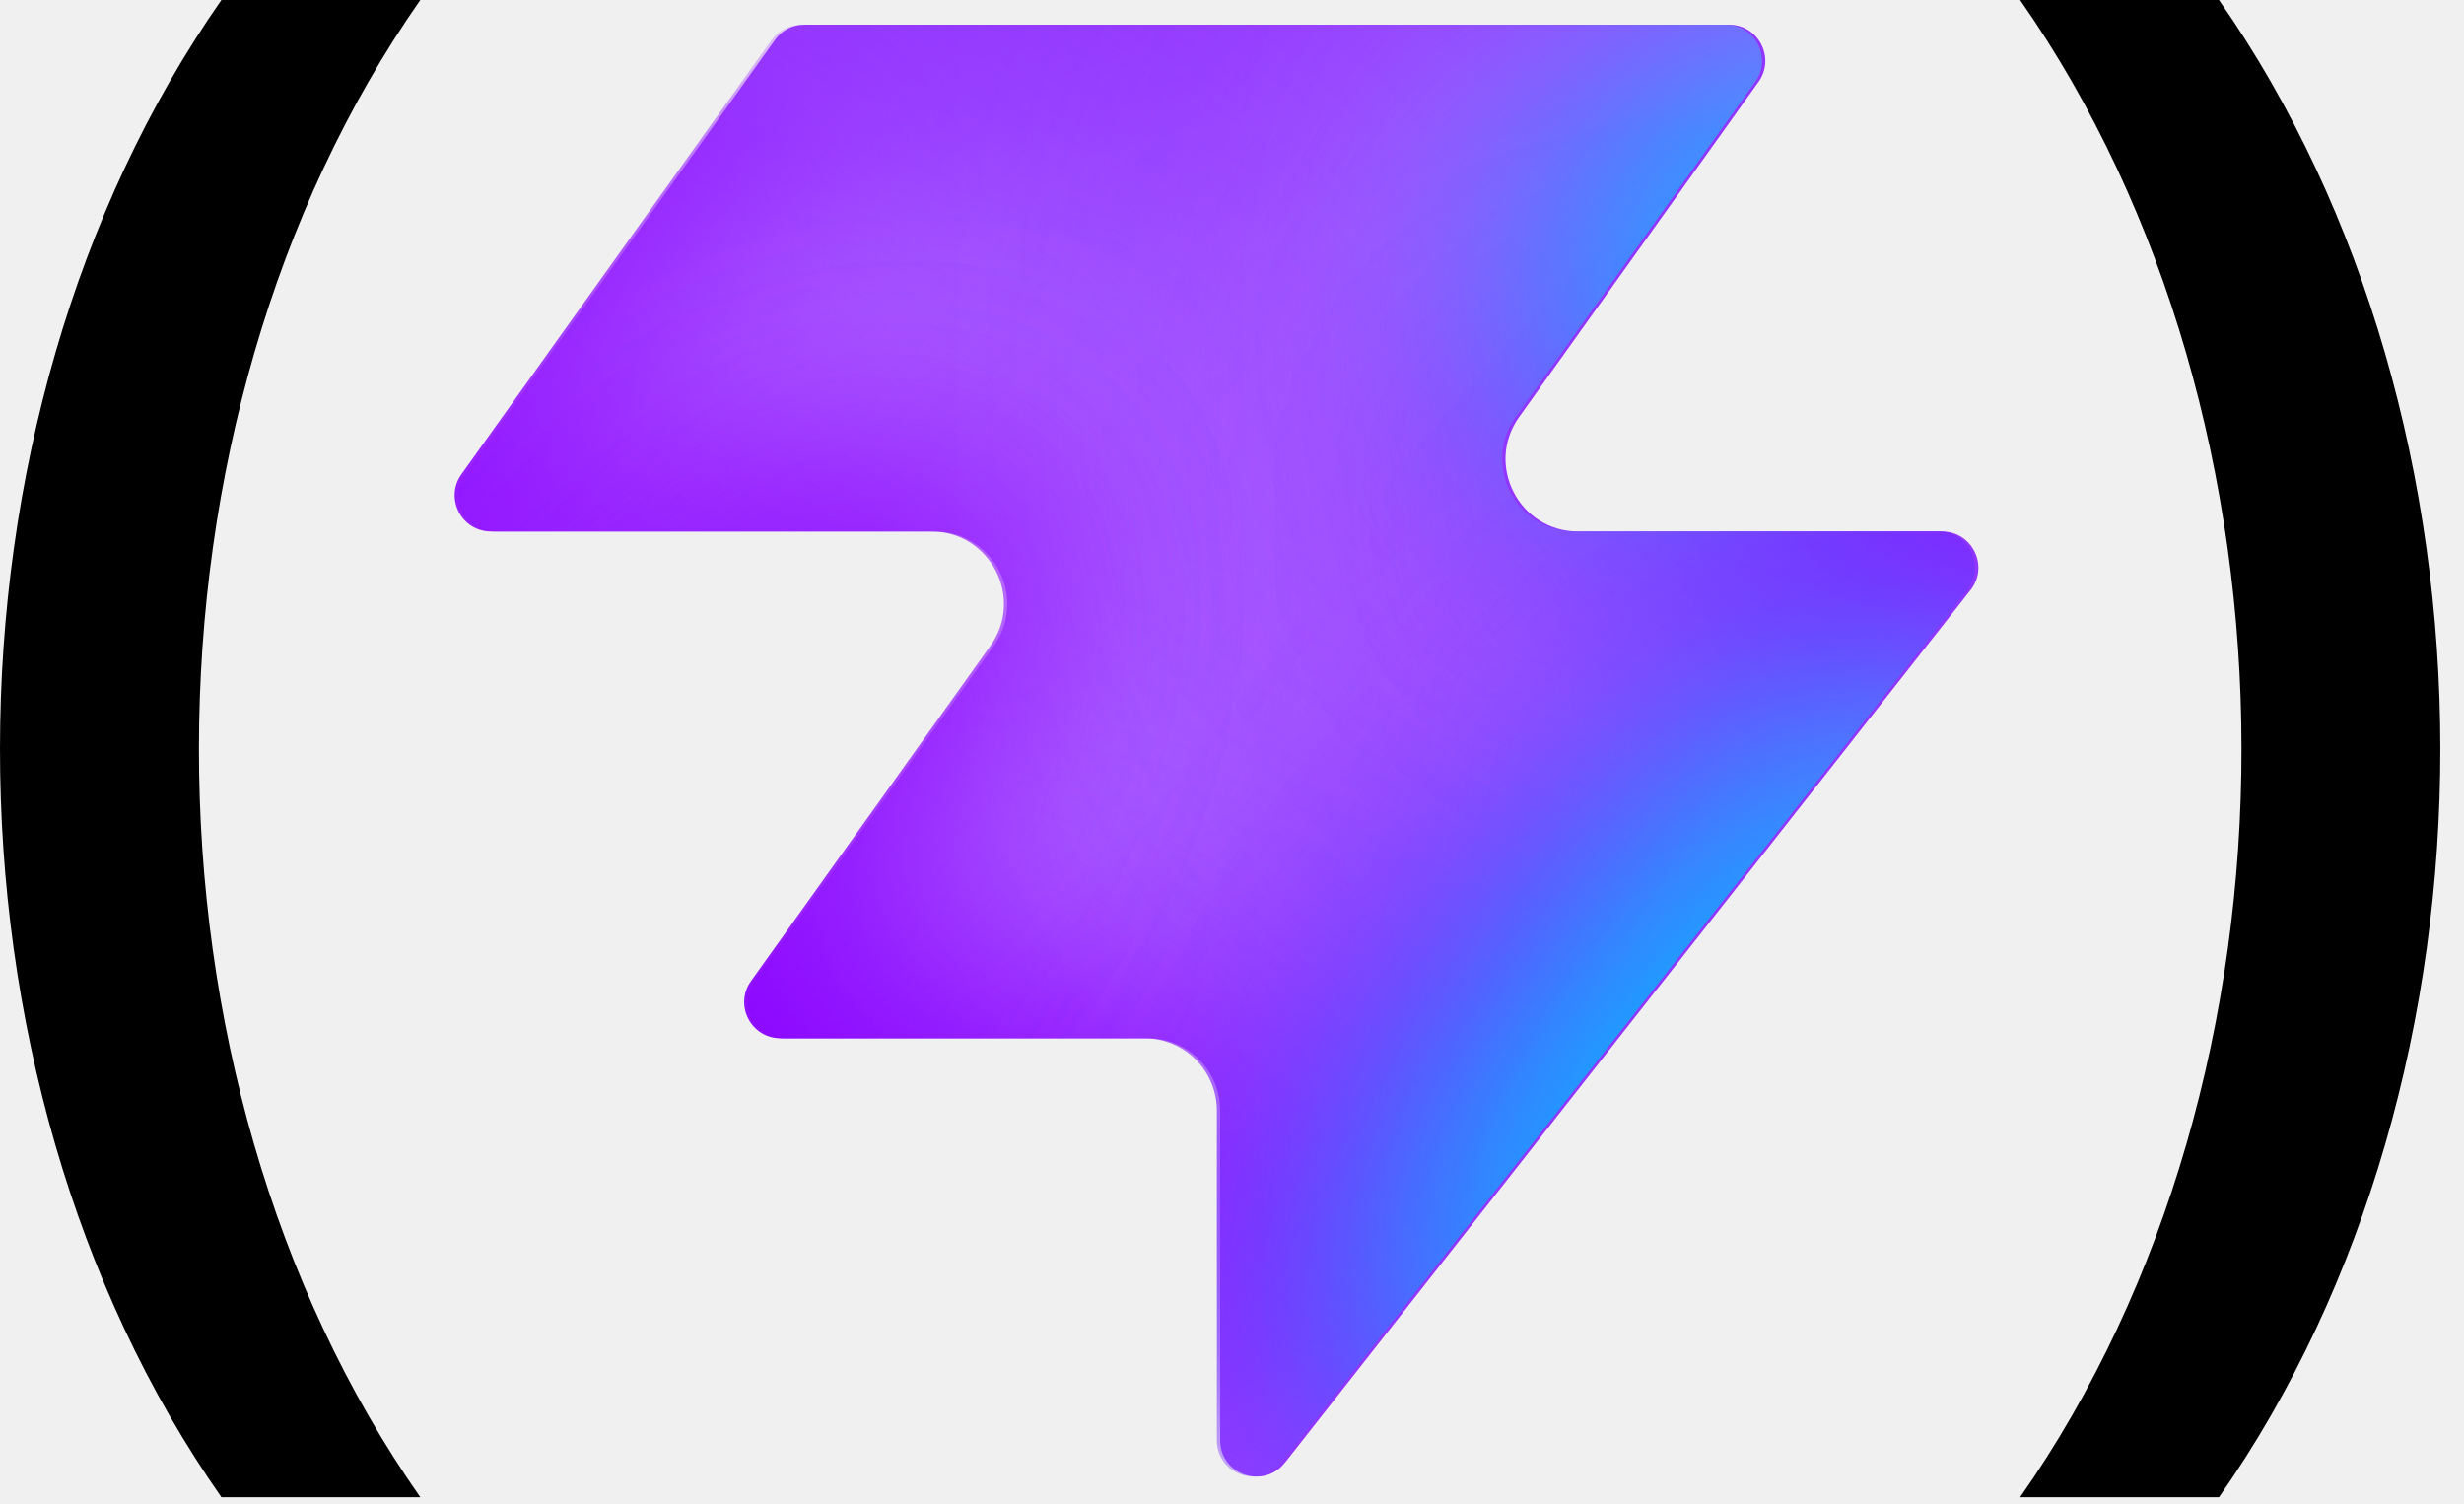
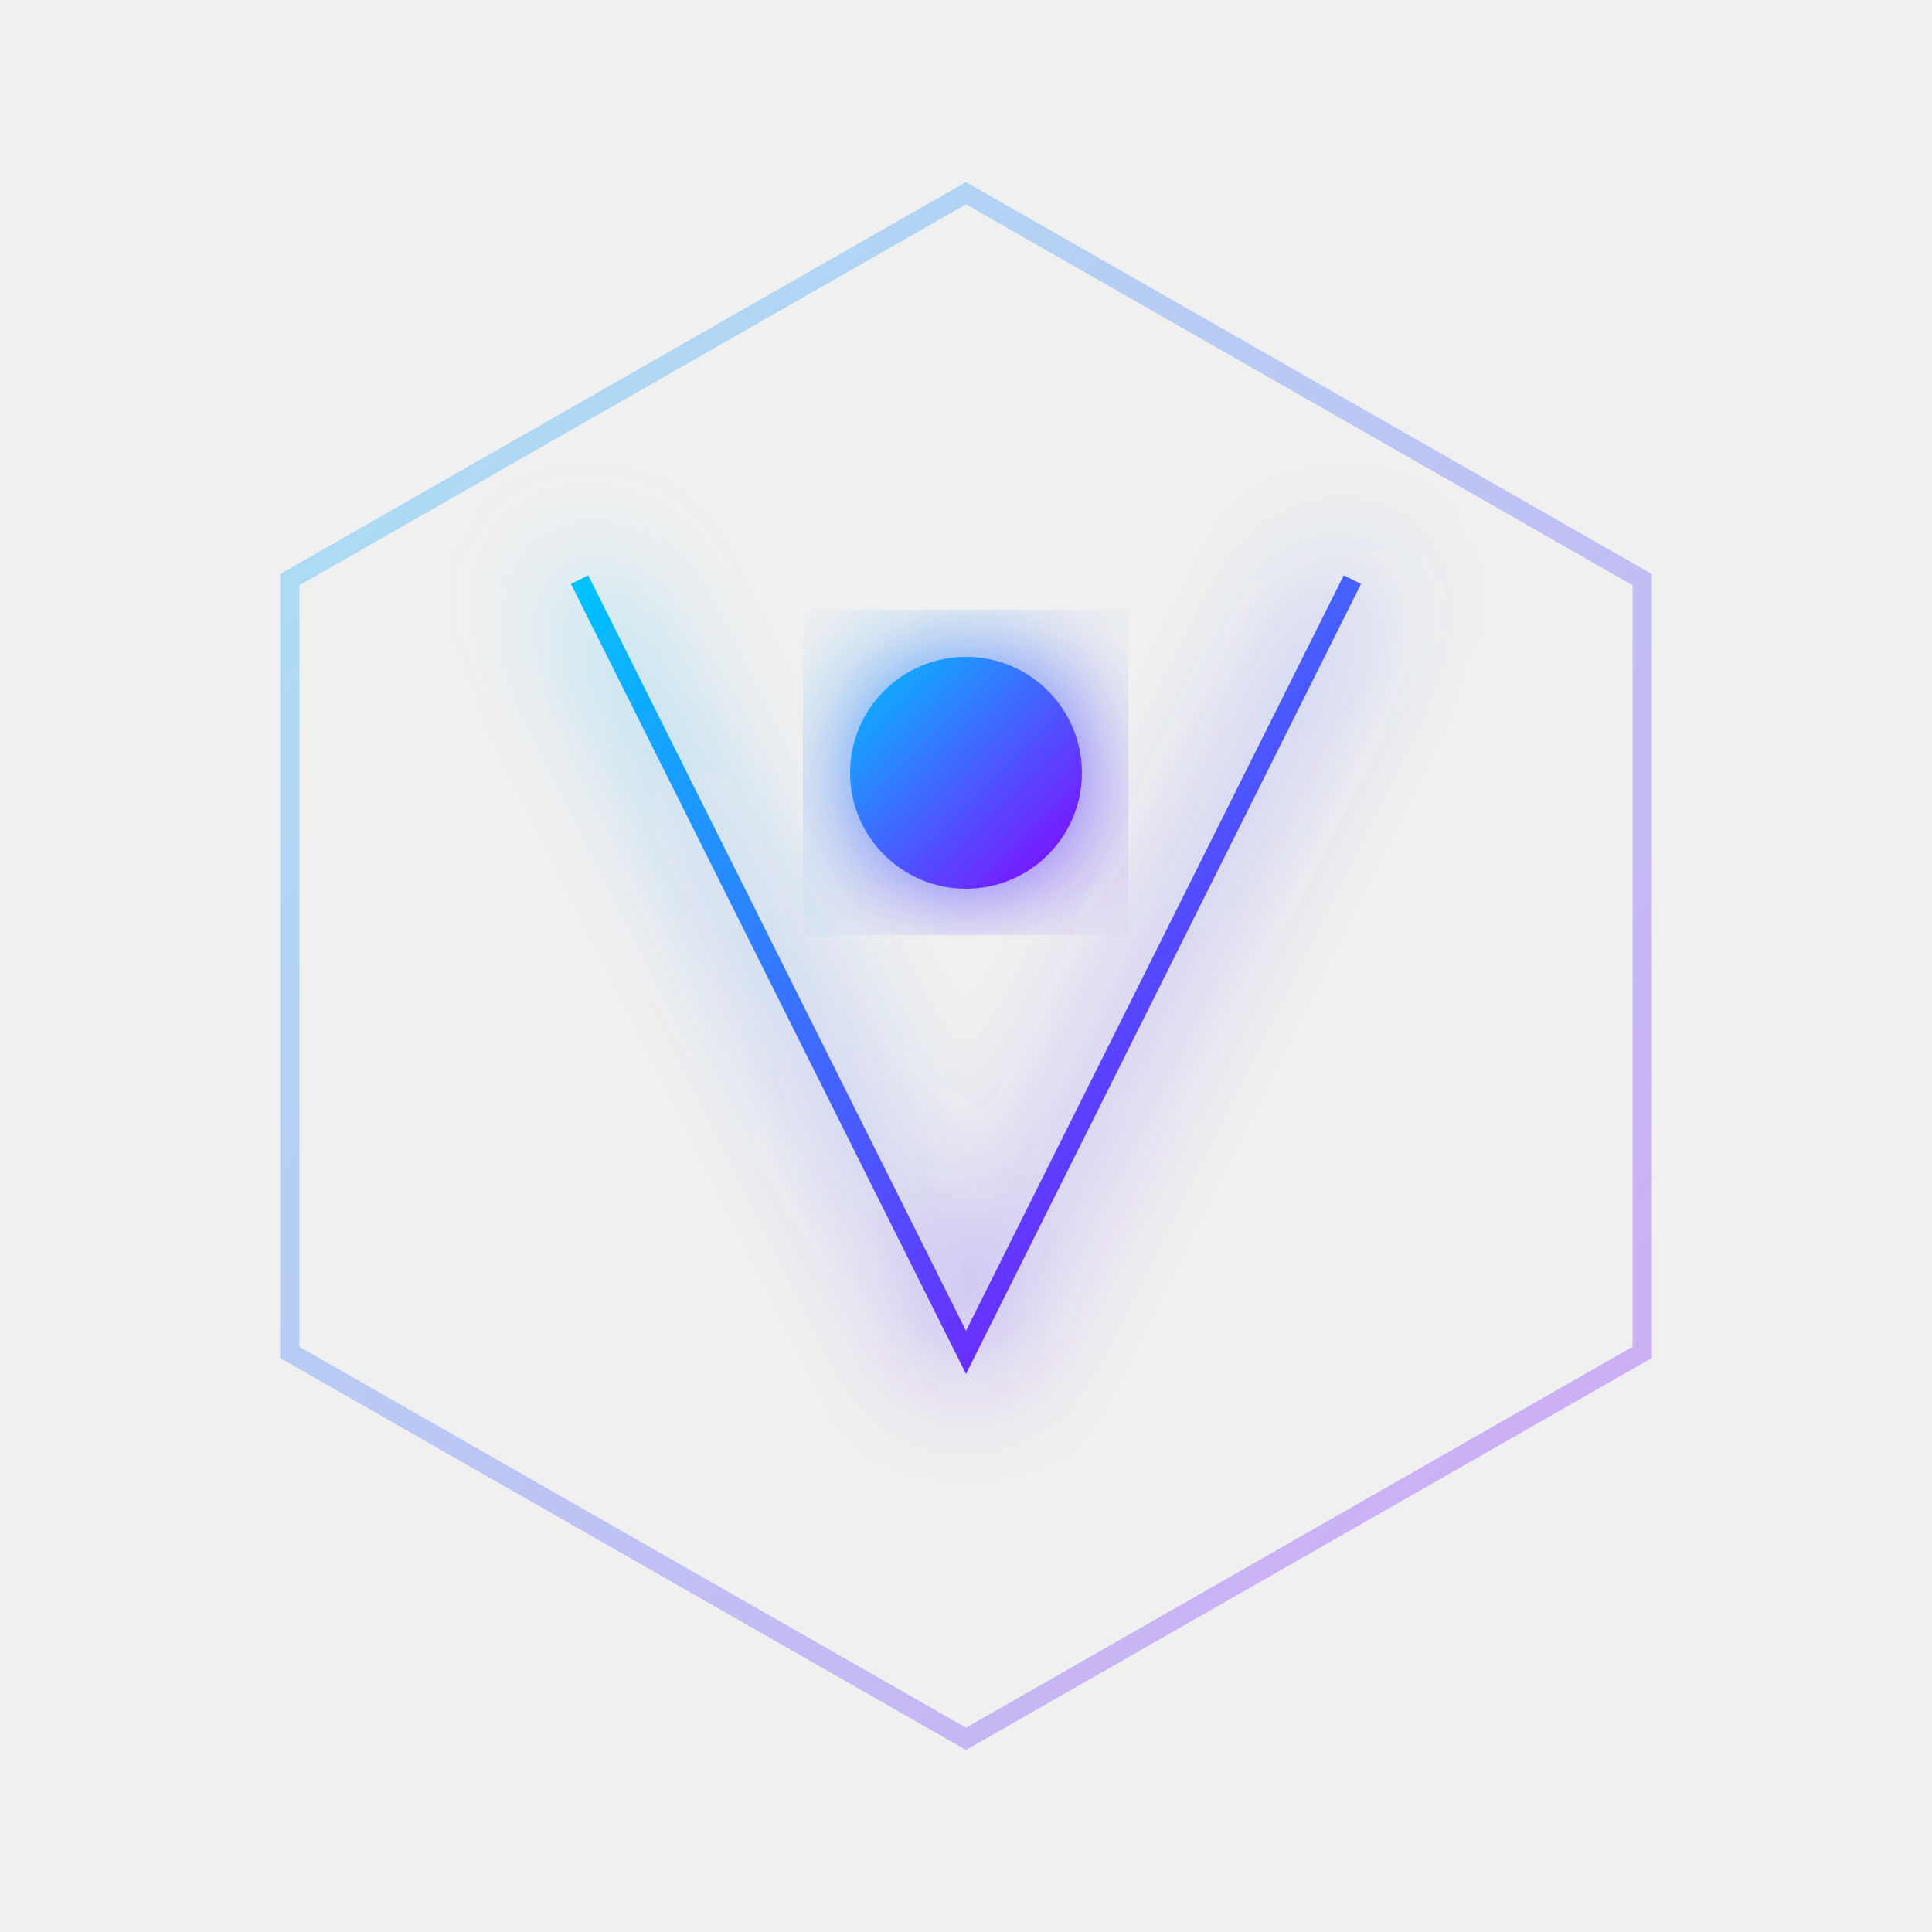
- <svg xmlns="http://www.w3.org/2000/svg" width="77" height="47" fill="none" aria-labelledby="vite-logo-title" viewBox="0 0 77 47">
-   <style>.parenthesis{fill:#000}@media (prefers-color-scheme:dark){.parenthesis{fill:#fff}}</style>
-   <path fill="#9135ff" d="M40.151 45.71c-.663.844-2.02.374-2.02-.699V34.708a2.26 2.26 0 0 0-2.262-2.262H24.493c-.92 0-1.457-1.04-.92-1.788l7.479-10.471c1.07-1.498 0-3.578-1.842-3.578H15.443c-.92 0-1.456-1.04-.92-1.788l9.696-13.576c.213-.297.556-.474.92-.474h28.894c.92 0 1.456 1.04.92 1.788l-7.48 10.472c-1.07 1.497 0 3.578 1.842 3.578h11.376c.944 0 1.474 1.087.89 1.83L40.153 45.712z" />
-   <mask id="a" width="48" height="47" x="14" y="0" maskUnits="userSpaceOnUse" style="mask-type:alpha">
-     <path fill="#000" d="M40.047 45.71c-.663.843-2.02.374-2.02-.699V34.708a2.26 2.26 0 0 0-2.262-2.262H24.389c-.92 0-1.457-1.04-.92-1.788l7.479-10.472c1.07-1.497 0-3.578-1.842-3.578H15.34c-.92 0-1.456-1.04-.92-1.788l9.696-13.575c.213-.297.556-.474.92-.474H53.93c.92 0 1.456 1.04.92 1.788L47.37 13.03c-1.07 1.498 0 3.578 1.842 3.578h11.376c.944 0 1.474 1.088.89 1.831L40.049 45.712z" />
-   </mask>
-   <g mask="url(#a)">
-     <g filter="url(#b)">
-       <ellipse cx="5.508" cy="14.704" fill="#eee6ff" rx="5.508" ry="14.704" transform="rotate(269.814 20.96 11.29)scale(-1 1)" />
-     </g>
-     <g filter="url(#c)">
-       <ellipse cx="10.399" cy="29.851" fill="#eee6ff" rx="10.399" ry="29.851" transform="rotate(89.814 -16.902 -8.275)scale(1 -1)" />
-     </g>
-     <g filter="url(#d)">
-       <ellipse cx="5.508" cy="30.487" fill="#8900ff" rx="5.508" ry="30.487" transform="rotate(89.814 -19.197 -7.127)scale(1 -1)" />
-     </g>
-     <g filter="url(#e)">
-       <ellipse cx="5.508" cy="30.599" fill="#8900ff" rx="5.508" ry="30.599" transform="rotate(89.814 -25.928 4.177)scale(1 -1)" />
-     </g>
-     <g filter="url(#f)">
-       <ellipse cx="5.508" cy="30.599" fill="#8900ff" rx="5.508" ry="30.599" transform="rotate(89.814 -25.738 5.52)scale(1 -1)" />
-     </g>
-     <g filter="url(#g)">
-       <ellipse cx="14.072" cy="22.078" fill="#eee6ff" rx="14.072" ry="22.078" transform="rotate(93.35 31.245 55.578)scale(-1 1)" />
-     </g>
-     <g filter="url(#h)">
-       <ellipse cx="3.47" cy="21.501" fill="#8900ff" rx="3.47" ry="21.501" transform="rotate(89.009 35.419 55.202)scale(-1 1)" />
-     </g>
-     <g filter="url(#i)">
-       <ellipse cx="3.47" cy="21.501" fill="#8900ff" rx="3.47" ry="21.501" transform="rotate(89.009 35.419 55.202)scale(-1 1)" />
-     </g>
-     <g filter="url(#j)">
-       <ellipse cx="14.592" cy="9.743" fill="#8900ff" rx="4.407" ry="29.108" transform="rotate(39.51 14.592 9.743)" />
-     </g>
-     <g filter="url(#k)">
-       <ellipse cx="61.728" cy="-5.321" fill="#8900ff" rx="4.407" ry="29.108" transform="rotate(37.892 61.728 -5.32)" />
-     </g>
-     <g filter="url(#l)">
-       <ellipse cx="55.618" cy="7.104" fill="#00c2ff" rx="5.971" ry="9.665" transform="rotate(37.892 55.618 7.104)" />
-     </g>
-     <g filter="url(#m)">
-       <ellipse cx="12.326" cy="39.103" fill="#8900ff" rx="4.407" ry="29.108" transform="rotate(37.892 12.326 39.103)" />
-     </g>
-     <g filter="url(#n)">
-       <ellipse cx="12.326" cy="39.103" fill="#8900ff" rx="4.407" ry="29.108" transform="rotate(37.892 12.326 39.103)" />
-     </g>
-     <g filter="url(#o)">
-       <ellipse cx="49.857" cy="30.678" fill="#8900ff" rx="4.407" ry="29.108" transform="rotate(37.892 49.857 30.678)" />
-     </g>
-     <g filter="url(#p)">
-       <ellipse cx="52.623" cy="33.171" fill="#00c2ff" rx="5.971" ry="15.297" transform="rotate(37.892 52.623 33.17)" />
-     </g>
-   </g>
-   <path d="M6.919 0c-9.198 13.166-9.252 33.575 0 46.789h6.215c-9.25-13.214-9.196-33.623 0-46.789zm62.424 0h-6.215c9.198 13.166 9.252 33.575 0 46.789h6.215c9.25-13.214 9.196-33.623 0-46.789" class="parenthesis" />
+ <svg xmlns="http://www.w3.org/2000/svg" viewBox="0 0 100 100" fill="none">
  <defs>
-     <filter id="b" width="60.045" height="41.654" x="-5.564" y="16.92" color-interpolation-filters="sRGB" filterUnits="userSpaceOnUse">
-       <feFlood flood-opacity="0" result="BackgroundImageFix" />
-       <feBlend in="SourceGraphic" in2="BackgroundImageFix" result="shape" />
-       <feGaussianBlur result="effect1_foregroundBlur_2002_17286" stdDeviation="7.659" />
-     </filter>
-     <filter id="c" width="90.34" height="51.437" x="-40.407" y="-6.762" color-interpolation-filters="sRGB" filterUnits="userSpaceOnUse">
-       <feFlood flood-opacity="0" result="BackgroundImageFix" />
-       <feBlend in="SourceGraphic" in2="BackgroundImageFix" result="shape" />
-       <feGaussianBlur result="effect1_foregroundBlur_2002_17286" stdDeviation="7.659" />
-     </filter>
-     <filter id="d" width="79.355" height="29.4" x="-35.435" y="2.801" color-interpolation-filters="sRGB" filterUnits="userSpaceOnUse">
-       <feFlood flood-opacity="0" result="BackgroundImageFix" />
-       <feBlend in="SourceGraphic" in2="BackgroundImageFix" result="shape" />
-       <feGaussianBlur result="effect1_foregroundBlur_2002_17286" stdDeviation="4.596" />
-     </filter>
-     <filter id="e" width="79.579" height="29.4" x="-30.84" y="20.8" color-interpolation-filters="sRGB" filterUnits="userSpaceOnUse">
-       <feFlood flood-opacity="0" result="BackgroundImageFix" />
-       <feBlend in="SourceGraphic" in2="BackgroundImageFix" result="shape" />
-       <feGaussianBlur result="effect1_foregroundBlur_2002_17286" stdDeviation="4.596" />
-     </filter>
-     <filter id="f" width="79.579" height="29.4" x="-29.307" y="21.949" color-interpolation-filters="sRGB" filterUnits="userSpaceOnUse">
-       <feFlood flood-opacity="0" result="BackgroundImageFix" />
-       <feBlend in="SourceGraphic" in2="BackgroundImageFix" result="shape" />
-       <feGaussianBlur result="effect1_foregroundBlur_2002_17286" stdDeviation="4.596" />
-     </filter>
-     <filter id="g" width="74.749" height="58.852" x="29.961" y="-17.13" color-interpolation-filters="sRGB" filterUnits="userSpaceOnUse">
-       <feFlood flood-opacity="0" result="BackgroundImageFix" />
-       <feBlend in="SourceGraphic" in2="BackgroundImageFix" result="shape" />
-       <feGaussianBlur result="effect1_foregroundBlur_2002_17286" stdDeviation="7.659" />
-     </filter>
-     <filter id="h" width="61.377" height="25.362" x="37.754" y="3.055" color-interpolation-filters="sRGB" filterUnits="userSpaceOnUse">
-       <feFlood flood-opacity="0" result="BackgroundImageFix" />
-       <feBlend in="SourceGraphic" in2="BackgroundImageFix" result="shape" />
-       <feGaussianBlur result="effect1_foregroundBlur_2002_17286" stdDeviation="4.596" />
-     </filter>
-     <filter id="i" width="61.377" height="25.362" x="37.754" y="3.055" color-interpolation-filters="sRGB" filterUnits="userSpaceOnUse">
-       <feFlood flood-opacity="0" result="BackgroundImageFix" />
-       <feBlend in="SourceGraphic" in2="BackgroundImageFix" result="shape" />
-       <feGaussianBlur result="effect1_foregroundBlur_2002_17286" stdDeviation="4.596" />
-     </filter>
-     <filter id="j" width="56.045" height="63.649" x="-13.43" y="-22.082" color-interpolation-filters="sRGB" filterUnits="userSpaceOnUse">
-       <feFlood flood-opacity="0" result="BackgroundImageFix" />
-       <feBlend in="SourceGraphic" in2="BackgroundImageFix" result="shape" />
-       <feGaussianBlur result="effect1_foregroundBlur_2002_17286" stdDeviation="4.596" />
-     </filter>
-     <filter id="k" width="54.814" height="64.646" x="34.321" y="-37.644" color-interpolation-filters="sRGB" filterUnits="userSpaceOnUse">
-       <feFlood flood-opacity="0" result="BackgroundImageFix" />
-       <feBlend in="SourceGraphic" in2="BackgroundImageFix" result="shape" />
-       <feGaussianBlur result="effect1_foregroundBlur_2002_17286" stdDeviation="4.596" />
-     </filter>
-     <filter id="l" width="33.541" height="35.313" x="38.847" y="-10.552" color-interpolation-filters="sRGB" filterUnits="userSpaceOnUse">
-       <feFlood flood-opacity="0" result="BackgroundImageFix" />
-       <feBlend in="SourceGraphic" in2="BackgroundImageFix" result="shape" />
-       <feGaussianBlur result="effect1_foregroundBlur_2002_17286" stdDeviation="4.596" />
-     </filter>
-     <filter id="m" width="54.814" height="64.646" x="-15.081" y="6.78" color-interpolation-filters="sRGB" filterUnits="userSpaceOnUse">
-       <feFlood flood-opacity="0" result="BackgroundImageFix" />
-       <feBlend in="SourceGraphic" in2="BackgroundImageFix" result="shape" />
-       <feGaussianBlur result="effect1_foregroundBlur_2002_17286" stdDeviation="4.596" />
-     </filter>
-     <filter id="n" width="54.814" height="64.646" x="-15.081" y="6.78" color-interpolation-filters="sRGB" filterUnits="userSpaceOnUse">
-       <feFlood flood-opacity="0" result="BackgroundImageFix" />
-       <feBlend in="SourceGraphic" in2="BackgroundImageFix" result="shape" />
-       <feGaussianBlur result="effect1_foregroundBlur_2002_17286" stdDeviation="4.596" />
-     </filter>
-     <filter id="o" width="54.814" height="64.646" x="22.45" y="-1.645" color-interpolation-filters="sRGB" filterUnits="userSpaceOnUse">
-       <feFlood flood-opacity="0" result="BackgroundImageFix" />
-       <feBlend in="SourceGraphic" in2="BackgroundImageFix" result="shape" />
-       <feGaussianBlur result="effect1_foregroundBlur_2002_17286" stdDeviation="4.596" />
-     </filter>
-     <filter id="p" width="39.409" height="43.623" x="32.919" y="11.36" color-interpolation-filters="sRGB" filterUnits="userSpaceOnUse">
-       <feFlood flood-opacity="0" result="BackgroundImageFix" />
-       <feBlend in="SourceGraphic" in2="BackgroundImageFix" result="shape" />
-       <feGaussianBlur result="effect1_foregroundBlur_2002_17286" stdDeviation="4.596" />
+     <linearGradient id="logo-glow" x1="0%" y1="0%" x2="100%" y2="100%">
+       <stop offset="0%" stop-color="#00c2ff" />
+       <stop offset="100%" stop-color="#8900ff" />
+     </linearGradient>
+     <filter id="glow-effect" x="-20%" y="-20%" width="140%" height="140%">
+       <feGaussianBlur stdDeviation="3" result="blur" />
+       <feMerge>
+         <feMergeNode in="blur" />
+         <feMergeNode in="SourceGraphic" />
+       </feMerge>
    </filter>
  </defs>
+   <polygon points="50,10 85,30 85,70 50,90 15,70 15,30" stroke="url(#logo-glow)" strokeWidth="2.5" strokeDasharray="4 4" opacity="0.3" />
+   <path d="M 30,30 L 50,70 L 70,30" stroke="url(#logo-glow)" strokeWidth="6.5" strokeLinecap="round" strokeLinejoin="round" filter="url(#glow-effect)" />
+   <circle cx="50" cy="40" r="6" fill="url(#logo-glow)" filter="url(#glow-effect)" />
</svg>
